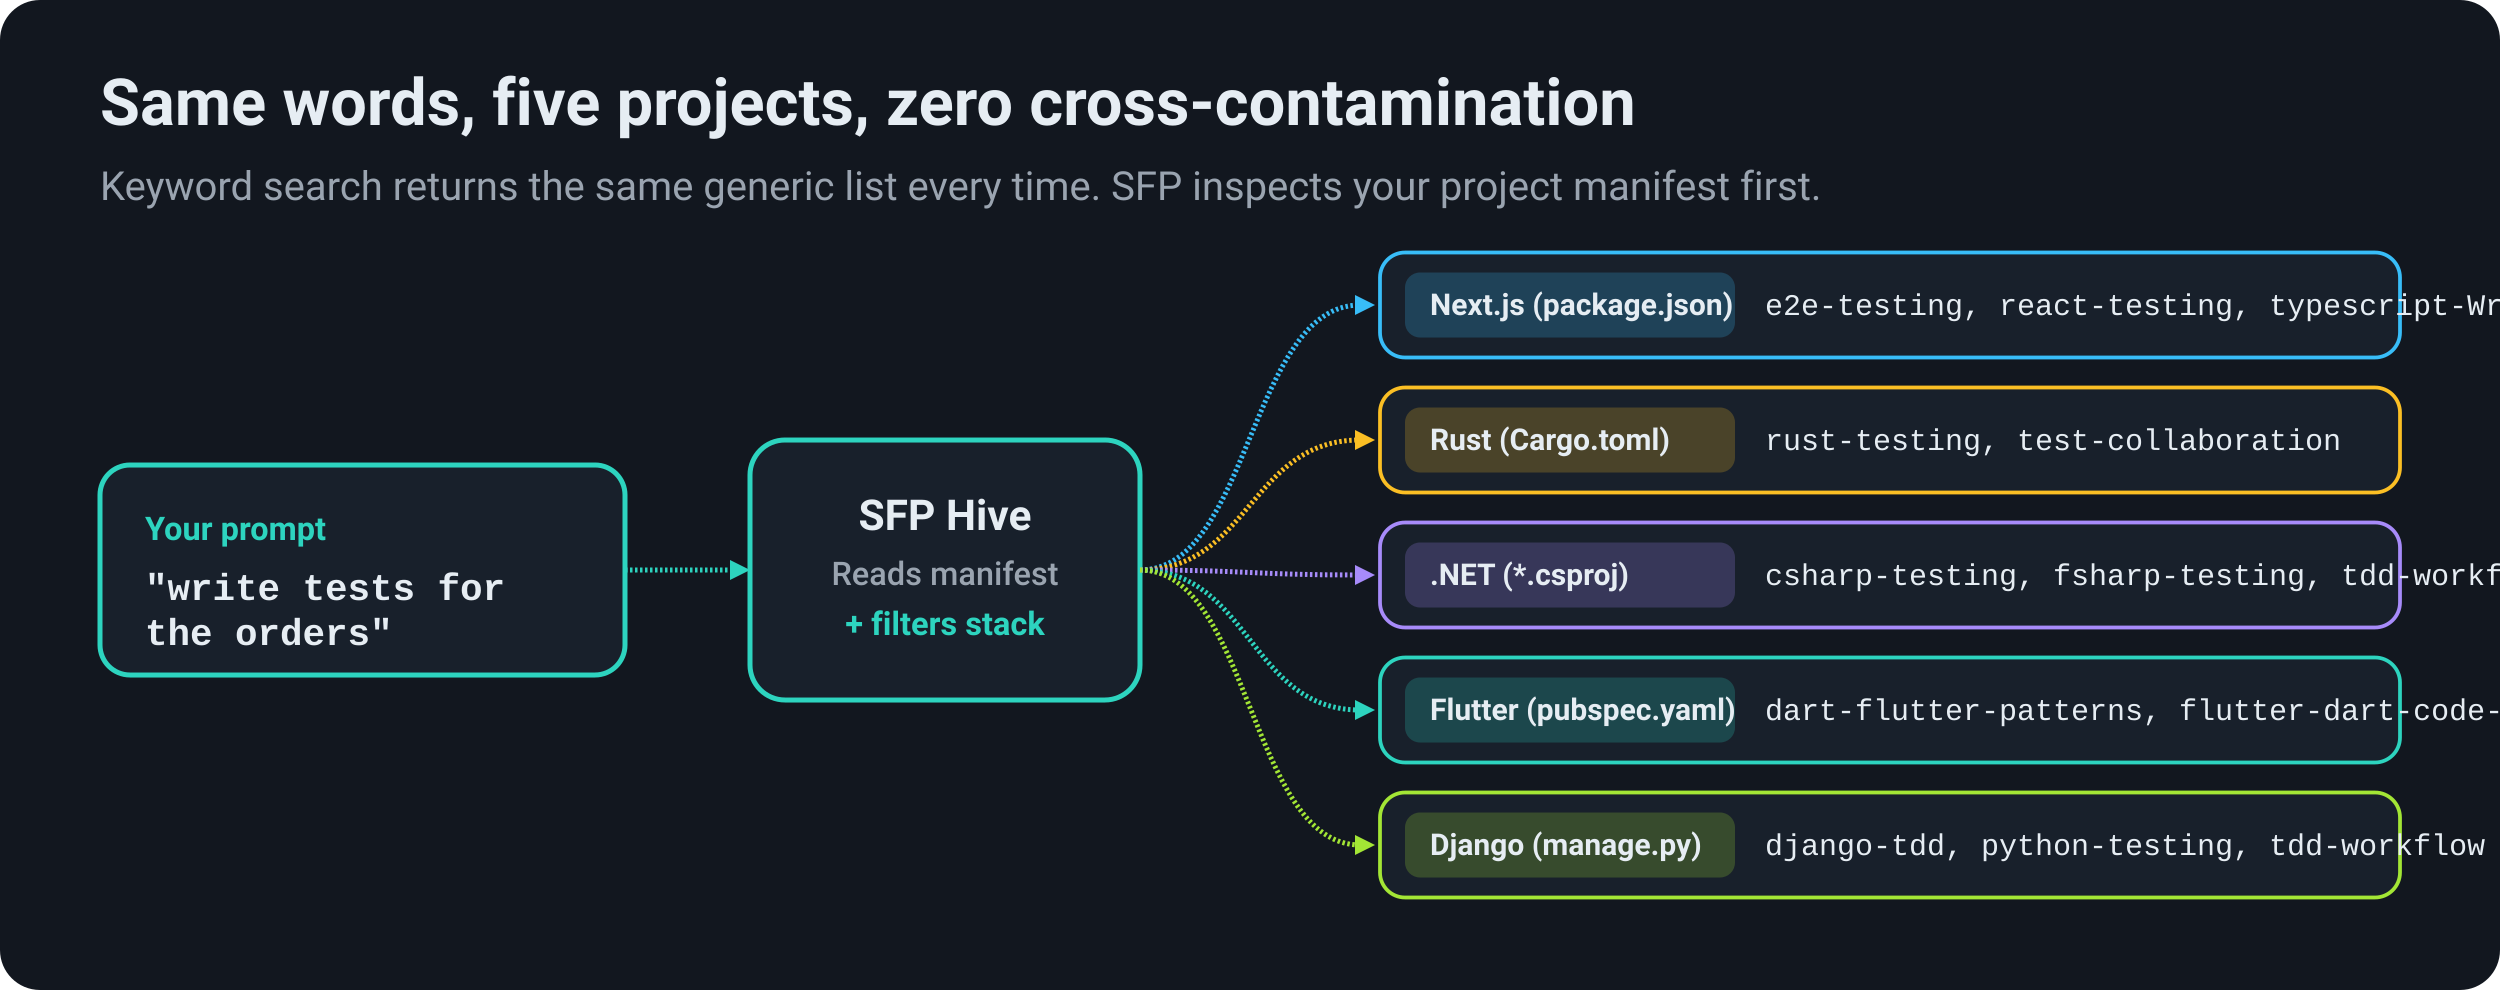
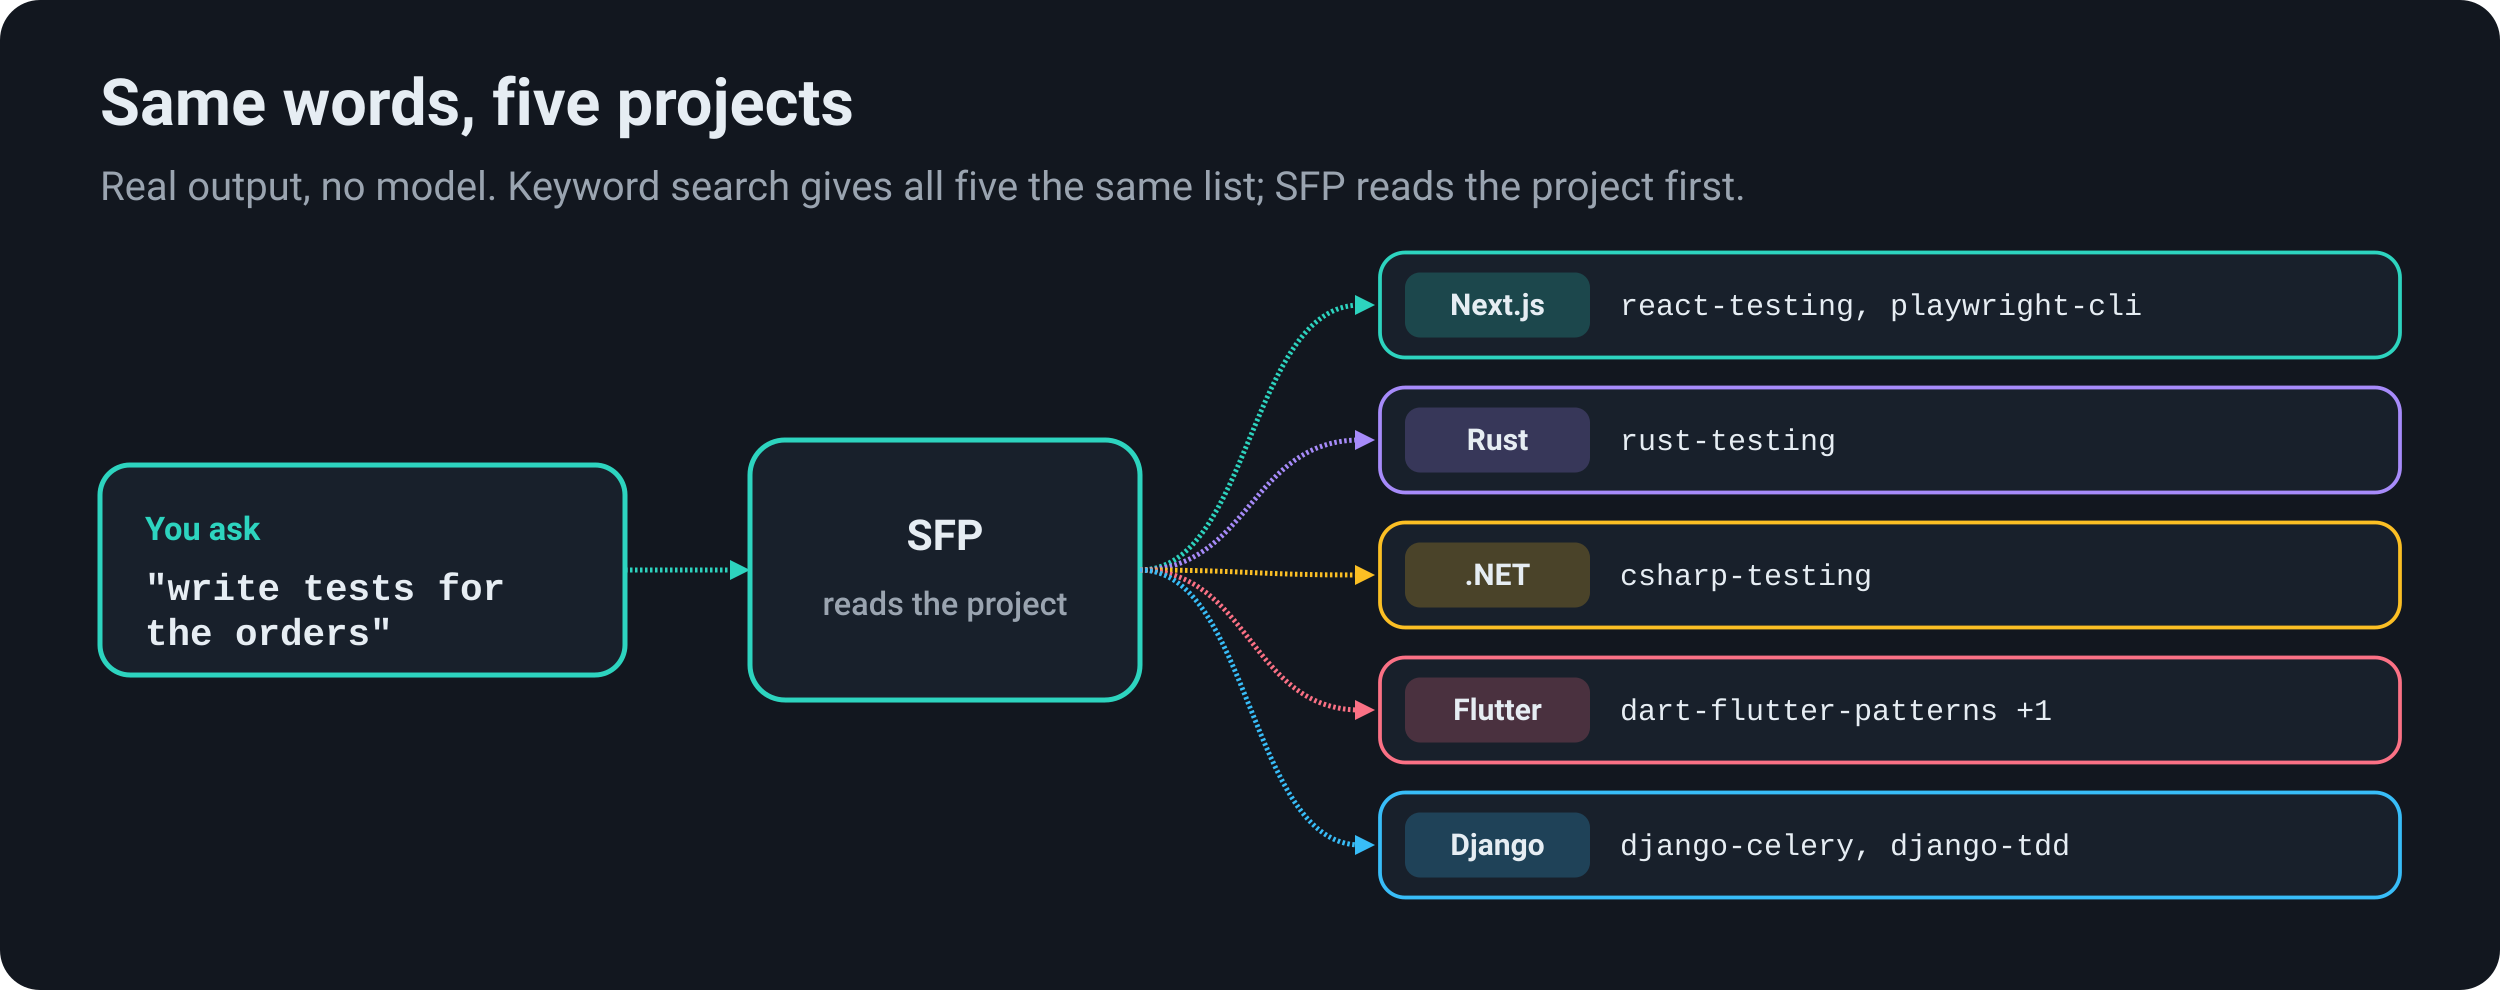
<svg xmlns="http://www.w3.org/2000/svg" width="1000" height="396" viewBox="0 0 1000 396" role="img" aria-labelledby="t d">
  <style>
text{font-family:ui-sans-serif, system-ui, -apple-system, 'Segoe UI', Roboto, 'Helvetica Neue', Arial, sans-serif}
.mono{font-family:ui-monospace, SFMono-Regular, 'SF Mono', Menlo, Consolas, 'Liberation Mono', monospace}
.draw{stroke-dasharray:1;stroke-dashoffset:0;animation:draw 1.1s cubic-bezier(.23,1,.32,1) both}
.rise{animation:rise .7s cubic-bezier(.23,1,.32,1) both}
.fade{animation:fade .8s ease-out both}
.grow{transform-box:fill-box;transform-origin:left center;animation:grow 1.1s cubic-bezier(.23,1,.32,1) both}
.pop{transform-box:fill-box;transform-origin:center;animation:pop .5s cubic-bezier(.23,1,.32,1) both}
.glow{animation:glow 2.6s ease-in-out infinite}
.blink{animation:blink 1s steps(1) infinite}
@keyframes draw{from{stroke-dashoffset:1}to{stroke-dashoffset:0}}
@keyframes rise{from{opacity:0;transform:translateY(10px)}to{opacity:1;transform:none}}
@keyframes fade{from{opacity:0}to{opacity:1}}
@keyframes grow{from{transform:scaleX(0)}to{transform:scaleX(1)}}
@keyframes pop{from{opacity:0;transform:scale(.6)}to{opacity:1;transform:scale(1)}}
@keyframes glow{0%,100%{opacity:.45}50%{opacity:1}}
@keyframes blink{0%{opacity:1}50%{opacity:0}}
@media (prefers-reduced-motion:reduce){*{animation:none!important}.pulse,.cover{display:none}}
</style>
  <rect width="1000" height="396" rx="16" fill="#12171f" />
-   <text x="40" y="50" font-size="26" font-weight="700" fill="#e6edf3" text-anchor="start" class="rise">Same words, five projects, zero cross-contamination</text>
-   <text x="40" y="80" font-size="16" font-weight="400" fill="#9aa4b0" text-anchor="start" class="rise" style="animation-delay:0.10s">Keyword search returns the same generic list every time. SFP inspects your project manifest first.</text>
+   <text x="40" y="50" font-size="26" font-weight="700" fill="#e6edf3" text-anchor="start" class="rise">Same words, five projects</text>
+   <text x="40" y="80" font-size="16" font-weight="400" fill="#9aa4b0" text-anchor="start" class="rise" style="animation-delay:0.10s">Real output, no model. Keyword search gives all five the same list; SFP reads the project first.</text>
  <g class="rise" style="animation-delay:0.15s">
    <rect x="40" y="186" width="210" height="84" rx="12" fill="#18202b" stroke="#2dd4bf" stroke-width="2" />
-     <text x="58" y="216" font-size="13" font-weight="700" fill="#2dd4bf" text-anchor="start">Your prompt</text>
+     <text x="58" y="216" font-size="13" font-weight="700" fill="#2dd4bf" text-anchor="start">You ask</text>
    <text x="58" y="240" font-size="15" font-weight="700" fill="#e6edf3" text-anchor="start" class="mono">"write tests for</text>
    <text x="58" y="258" font-size="15" font-weight="700" fill="#e6edf3" text-anchor="start" class="mono"> the orders"</text>
  </g>
  <g class="rise" style="animation-delay:0.35s">
    <rect x="300" y="176" width="156" height="104" rx="14" fill="#18202b" stroke="#2dd4bf" stroke-width="2" />
-     <text x="378" y="212" font-size="17" font-weight="700" fill="#e6edf3" text-anchor="middle">SFP Hive</text>
-     <text x="378" y="234" font-size="13" font-weight="500" fill="#9aa4b0" text-anchor="middle">Reads manifest</text>
-     <text x="378" y="254" font-size="13" font-weight="600" fill="#2dd4bf" text-anchor="middle">+ filters stack</text>
+     <text x="378" y="220" font-size="17" font-weight="700" fill="#e6edf3" text-anchor="middle">SFP</text>
+     <text x="378" y="246" font-size="13" font-weight="500" fill="#9aa4b0" text-anchor="middle">reads the project</text>
  </g>
  <path class="draw" pathLength="1" d="M250 228 H294" fill="none" stroke="#2dd4bf" stroke-width="2" style="animation-delay:0.50s" />
  <path class="fade" d="M300 228 l-8 -4 v8 z" fill="#2dd4bf" style="animation-delay:0.90s" />
  <circle class="pulse" r="4" fill="#2dd4bf" opacity="0">
    <animateMotion path="M250 228 H294" dur="1.6s" begin="1.2s" repeatCount="indefinite" />
    <animate attributeName="opacity" values="0;1;1;0" keyTimes="0;.1;.85;1" dur="1.6s" begin="1.2s" repeatCount="indefinite" />
  </circle>
-   <path class="draw" pathLength="1" d="M456 228 C500 228 500 122 544 122" fill="none" stroke="#38bdf8" stroke-width="2" style="animation-delay:0.65s" />
-   <path class="fade" d="M550 122 l-8 -4 v8 z" fill="#38bdf8" style="animation-delay:1.10s" />
-   <circle class="pulse" r="4" fill="#38bdf8" opacity="0">
+   <path class="draw" pathLength="1" d="M456 228 C500 228 500 122 544 122" fill="none" stroke="#2dd4bf" stroke-width="2" style="animation-delay:0.65s" />
+   <path class="fade" d="M550 122 l-8 -4 v8 z" fill="#2dd4bf" style="animation-delay:1.10s" />
+   <circle class="pulse" r="4" fill="#2dd4bf" opacity="0">
    <animateMotion path="M456 228 C500 228 500 122 544 122" dur="2.0s" begin="1.5s" repeatCount="indefinite" />
    <animate attributeName="opacity" values="0;1;1;0" keyTimes="0;.1;.85;1" dur="2.0s" begin="1.5s" repeatCount="indefinite" />
  </circle>
  <g class="rise" style="animation-delay:0.75s">
-     <rect x="552" y="101" width="408" height="42" rx="10" fill="#18202b" stroke="#38bdf8" stroke-width="1.5" />
-     <rect x="562" y="109" width="132" height="26" rx="6" fill="#38bdf8" fill-opacity="0.22" />
-     <text x="572" y="126" font-size="12" font-weight="700" fill="#e6edf3" text-anchor="start">Next.js (package.json)</text>
-     <text x="706" y="126" font-size="12" font-weight="500" fill="#e6edf3" text-anchor="start" class="mono">e2e-testing, react-testing, typescript-Write-Tests</text>
+     <rect x="552" y="101" width="408" height="42" rx="10" fill="#18202b" stroke="#2dd4bf" stroke-width="1.5" />
+     <rect x="562" y="109" width="74" height="26" rx="6" fill="#2dd4bf" fill-opacity="0.22" />
+     <text x="599" y="126" font-size="12" font-weight="700" fill="#e6edf3" text-anchor="middle">Next.js</text>
+     <text x="648" y="126" font-size="12" font-weight="500" fill="#e6edf3" text-anchor="start" class="mono">react-testing, playwright-cli</text>
  </g>
-   <path class="draw" pathLength="1" d="M456 228 C500 228 500 176 544 176" fill="none" stroke="#fbbf24" stroke-width="2" style="animation-delay:0.77s" />
-   <path class="fade" d="M550 176 l-8 -4 v8 z" fill="#fbbf24" style="animation-delay:1.22s" />
-   <circle class="pulse" r="4" fill="#fbbf24" opacity="0">
+   <path class="draw" pathLength="1" d="M456 228 C500 228 500 176 544 176" fill="none" stroke="#a78bfa" stroke-width="2" style="animation-delay:0.77s" />
+   <path class="fade" d="M550 176 l-8 -4 v8 z" fill="#a78bfa" style="animation-delay:1.22s" />
+   <circle class="pulse" r="4" fill="#a78bfa" opacity="0">
    <animateMotion path="M456 228 C500 228 500 176 544 176" dur="2.0s" begin="1.78s" repeatCount="indefinite" />
    <animate attributeName="opacity" values="0;1;1;0" keyTimes="0;.1;.85;1" dur="2.0s" begin="1.78s" repeatCount="indefinite" />
  </circle>
  <g class="rise" style="animation-delay:0.87s">
-     <rect x="552" y="155" width="408" height="42" rx="10" fill="#18202b" stroke="#fbbf24" stroke-width="1.5" />
-     <rect x="562" y="163" width="132" height="26" rx="6" fill="#fbbf24" fill-opacity="0.22" />
-     <text x="572" y="180" font-size="12" font-weight="700" fill="#e6edf3" text-anchor="start">Rust (Cargo.toml)</text>
-     <text x="706" y="180" font-size="12" font-weight="500" fill="#e6edf3" text-anchor="start" class="mono">rust-testing, test-collaboration</text>
+     <rect x="552" y="155" width="408" height="42" rx="10" fill="#18202b" stroke="#a78bfa" stroke-width="1.5" />
+     <rect x="562" y="163" width="74" height="26" rx="6" fill="#a78bfa" fill-opacity="0.22" />
+     <text x="599" y="180" font-size="12" font-weight="700" fill="#e6edf3" text-anchor="middle">Rust</text>
+     <text x="648" y="180" font-size="12" font-weight="500" fill="#e6edf3" text-anchor="start" class="mono">rust-testing</text>
  </g>
-   <path class="draw" pathLength="1" d="M456 228 C500 228 500 230 544 230" fill="none" stroke="#a78bfa" stroke-width="2" style="animation-delay:0.89s" />
-   <path class="fade" d="M550 230 l-8 -4 v8 z" fill="#a78bfa" style="animation-delay:1.34s" />
-   <circle class="pulse" r="4" fill="#a78bfa" opacity="0">
+   <path class="draw" pathLength="1" d="M456 228 C500 228 500 230 544 230" fill="none" stroke="#fbbf24" stroke-width="2" style="animation-delay:0.89s" />
+   <path class="fade" d="M550 230 l-8 -4 v8 z" fill="#fbbf24" style="animation-delay:1.34s" />
+   <circle class="pulse" r="4" fill="#fbbf24" opacity="0">
    <animateMotion path="M456 228 C500 228 500 230 544 230" dur="2.0s" begin="2.06s" repeatCount="indefinite" />
    <animate attributeName="opacity" values="0;1;1;0" keyTimes="0;.1;.85;1" dur="2.0s" begin="2.06s" repeatCount="indefinite" />
  </circle>
  <g class="rise" style="animation-delay:0.99s">
-     <rect x="552" y="209" width="408" height="42" rx="10" fill="#18202b" stroke="#a78bfa" stroke-width="1.5" />
-     <rect x="562" y="217" width="132" height="26" rx="6" fill="#a78bfa" fill-opacity="0.22" />
-     <text x="572" y="234" font-size="12" font-weight="700" fill="#e6edf3" text-anchor="start">.NET (*.csproj)</text>
-     <text x="706" y="234" font-size="12" font-weight="500" fill="#e6edf3" text-anchor="start" class="mono">csharp-testing, fsharp-testing, tdd-workflow</text>
+     <rect x="552" y="209" width="408" height="42" rx="10" fill="#18202b" stroke="#fbbf24" stroke-width="1.5" />
+     <rect x="562" y="217" width="74" height="26" rx="6" fill="#fbbf24" fill-opacity="0.22" />
+     <text x="599" y="234" font-size="12" font-weight="700" fill="#e6edf3" text-anchor="middle">.NET</text>
+     <text x="648" y="234" font-size="12" font-weight="500" fill="#e6edf3" text-anchor="start" class="mono">csharp-testing</text>
  </g>
-   <path class="draw" pathLength="1" d="M456 228 C500 228 500 284 544 284" fill="none" stroke="#2dd4bf" stroke-width="2" style="animation-delay:1.01s" />
-   <path class="fade" d="M550 284 l-8 -4 v8 z" fill="#2dd4bf" style="animation-delay:1.46s" />
-   <circle class="pulse" r="4" fill="#2dd4bf" opacity="0">
+   <path class="draw" pathLength="1" d="M456 228 C500 228 500 284 544 284" fill="none" stroke="#fb7185" stroke-width="2" style="animation-delay:1.01s" />
+   <path class="fade" d="M550 284 l-8 -4 v8 z" fill="#fb7185" style="animation-delay:1.46s" />
+   <circle class="pulse" r="4" fill="#fb7185" opacity="0">
    <animateMotion path="M456 228 C500 228 500 284 544 284" dur="2.0s" begin="2.34s" repeatCount="indefinite" />
    <animate attributeName="opacity" values="0;1;1;0" keyTimes="0;.1;.85;1" dur="2.0s" begin="2.34s" repeatCount="indefinite" />
  </circle>
  <g class="rise" style="animation-delay:1.11s">
-     <rect x="552" y="263" width="408" height="42" rx="10" fill="#18202b" stroke="#2dd4bf" stroke-width="1.5" />
-     <rect x="562" y="271" width="132" height="26" rx="6" fill="#2dd4bf" fill-opacity="0.22" />
-     <text x="572" y="288" font-size="12" font-weight="700" fill="#e6edf3" text-anchor="start">Flutter (pubspec.yaml)</text>
-     <text x="706" y="288" font-size="12" font-weight="500" fill="#e6edf3" text-anchor="start" class="mono">dart-flutter-patterns, flutter-dart-code-review</text>
+     <rect x="552" y="263" width="408" height="42" rx="10" fill="#18202b" stroke="#fb7185" stroke-width="1.5" />
+     <rect x="562" y="271" width="74" height="26" rx="6" fill="#fb7185" fill-opacity="0.22" />
+     <text x="599" y="288" font-size="12" font-weight="700" fill="#e6edf3" text-anchor="middle">Flutter</text>
+     <text x="648" y="288" font-size="12" font-weight="500" fill="#e6edf3" text-anchor="start" class="mono">dart-flutter-patterns +1</text>
  </g>
-   <path class="draw" pathLength="1" d="M456 228 C500 228 500 338 544 338" fill="none" stroke="#a3e635" stroke-width="2" style="animation-delay:1.13s" />
-   <path class="fade" d="M550 338 l-8 -4 v8 z" fill="#a3e635" style="animation-delay:1.58s" />
-   <circle class="pulse" r="4" fill="#a3e635" opacity="0">
+   <path class="draw" pathLength="1" d="M456 228 C500 228 500 338 544 338" fill="none" stroke="#38bdf8" stroke-width="2" style="animation-delay:1.13s" />
+   <path class="fade" d="M550 338 l-8 -4 v8 z" fill="#38bdf8" style="animation-delay:1.58s" />
+   <circle class="pulse" r="4" fill="#38bdf8" opacity="0">
    <animateMotion path="M456 228 C500 228 500 338 544 338" dur="2.0s" begin="2.62s" repeatCount="indefinite" />
    <animate attributeName="opacity" values="0;1;1;0" keyTimes="0;.1;.85;1" dur="2.0s" begin="2.62s" repeatCount="indefinite" />
  </circle>
  <g class="rise" style="animation-delay:1.23s">
-     <rect x="552" y="317" width="408" height="42" rx="10" fill="#18202b" stroke="#a3e635" stroke-width="1.5" />
-     <rect x="562" y="325" width="132" height="26" rx="6" fill="#a3e635" fill-opacity="0.22" />
-     <text x="572" y="342" font-size="12" font-weight="700" fill="#e6edf3" text-anchor="start">Django (manage.py)</text>
-     <text x="706" y="342" font-size="12" font-weight="500" fill="#e6edf3" text-anchor="start" class="mono">django-tdd, python-testing, tdd-workflow</text>
+     <rect x="552" y="317" width="408" height="42" rx="10" fill="#18202b" stroke="#38bdf8" stroke-width="1.5" />
+     <rect x="562" y="325" width="74" height="26" rx="6" fill="#38bdf8" fill-opacity="0.22" />
+     <text x="599" y="342" font-size="12" font-weight="700" fill="#e6edf3" text-anchor="middle">Django</text>
+     <text x="648" y="342" font-size="12" font-weight="500" fill="#e6edf3" text-anchor="start" class="mono">django-celery, django-tdd</text>
  </g>
</svg>
